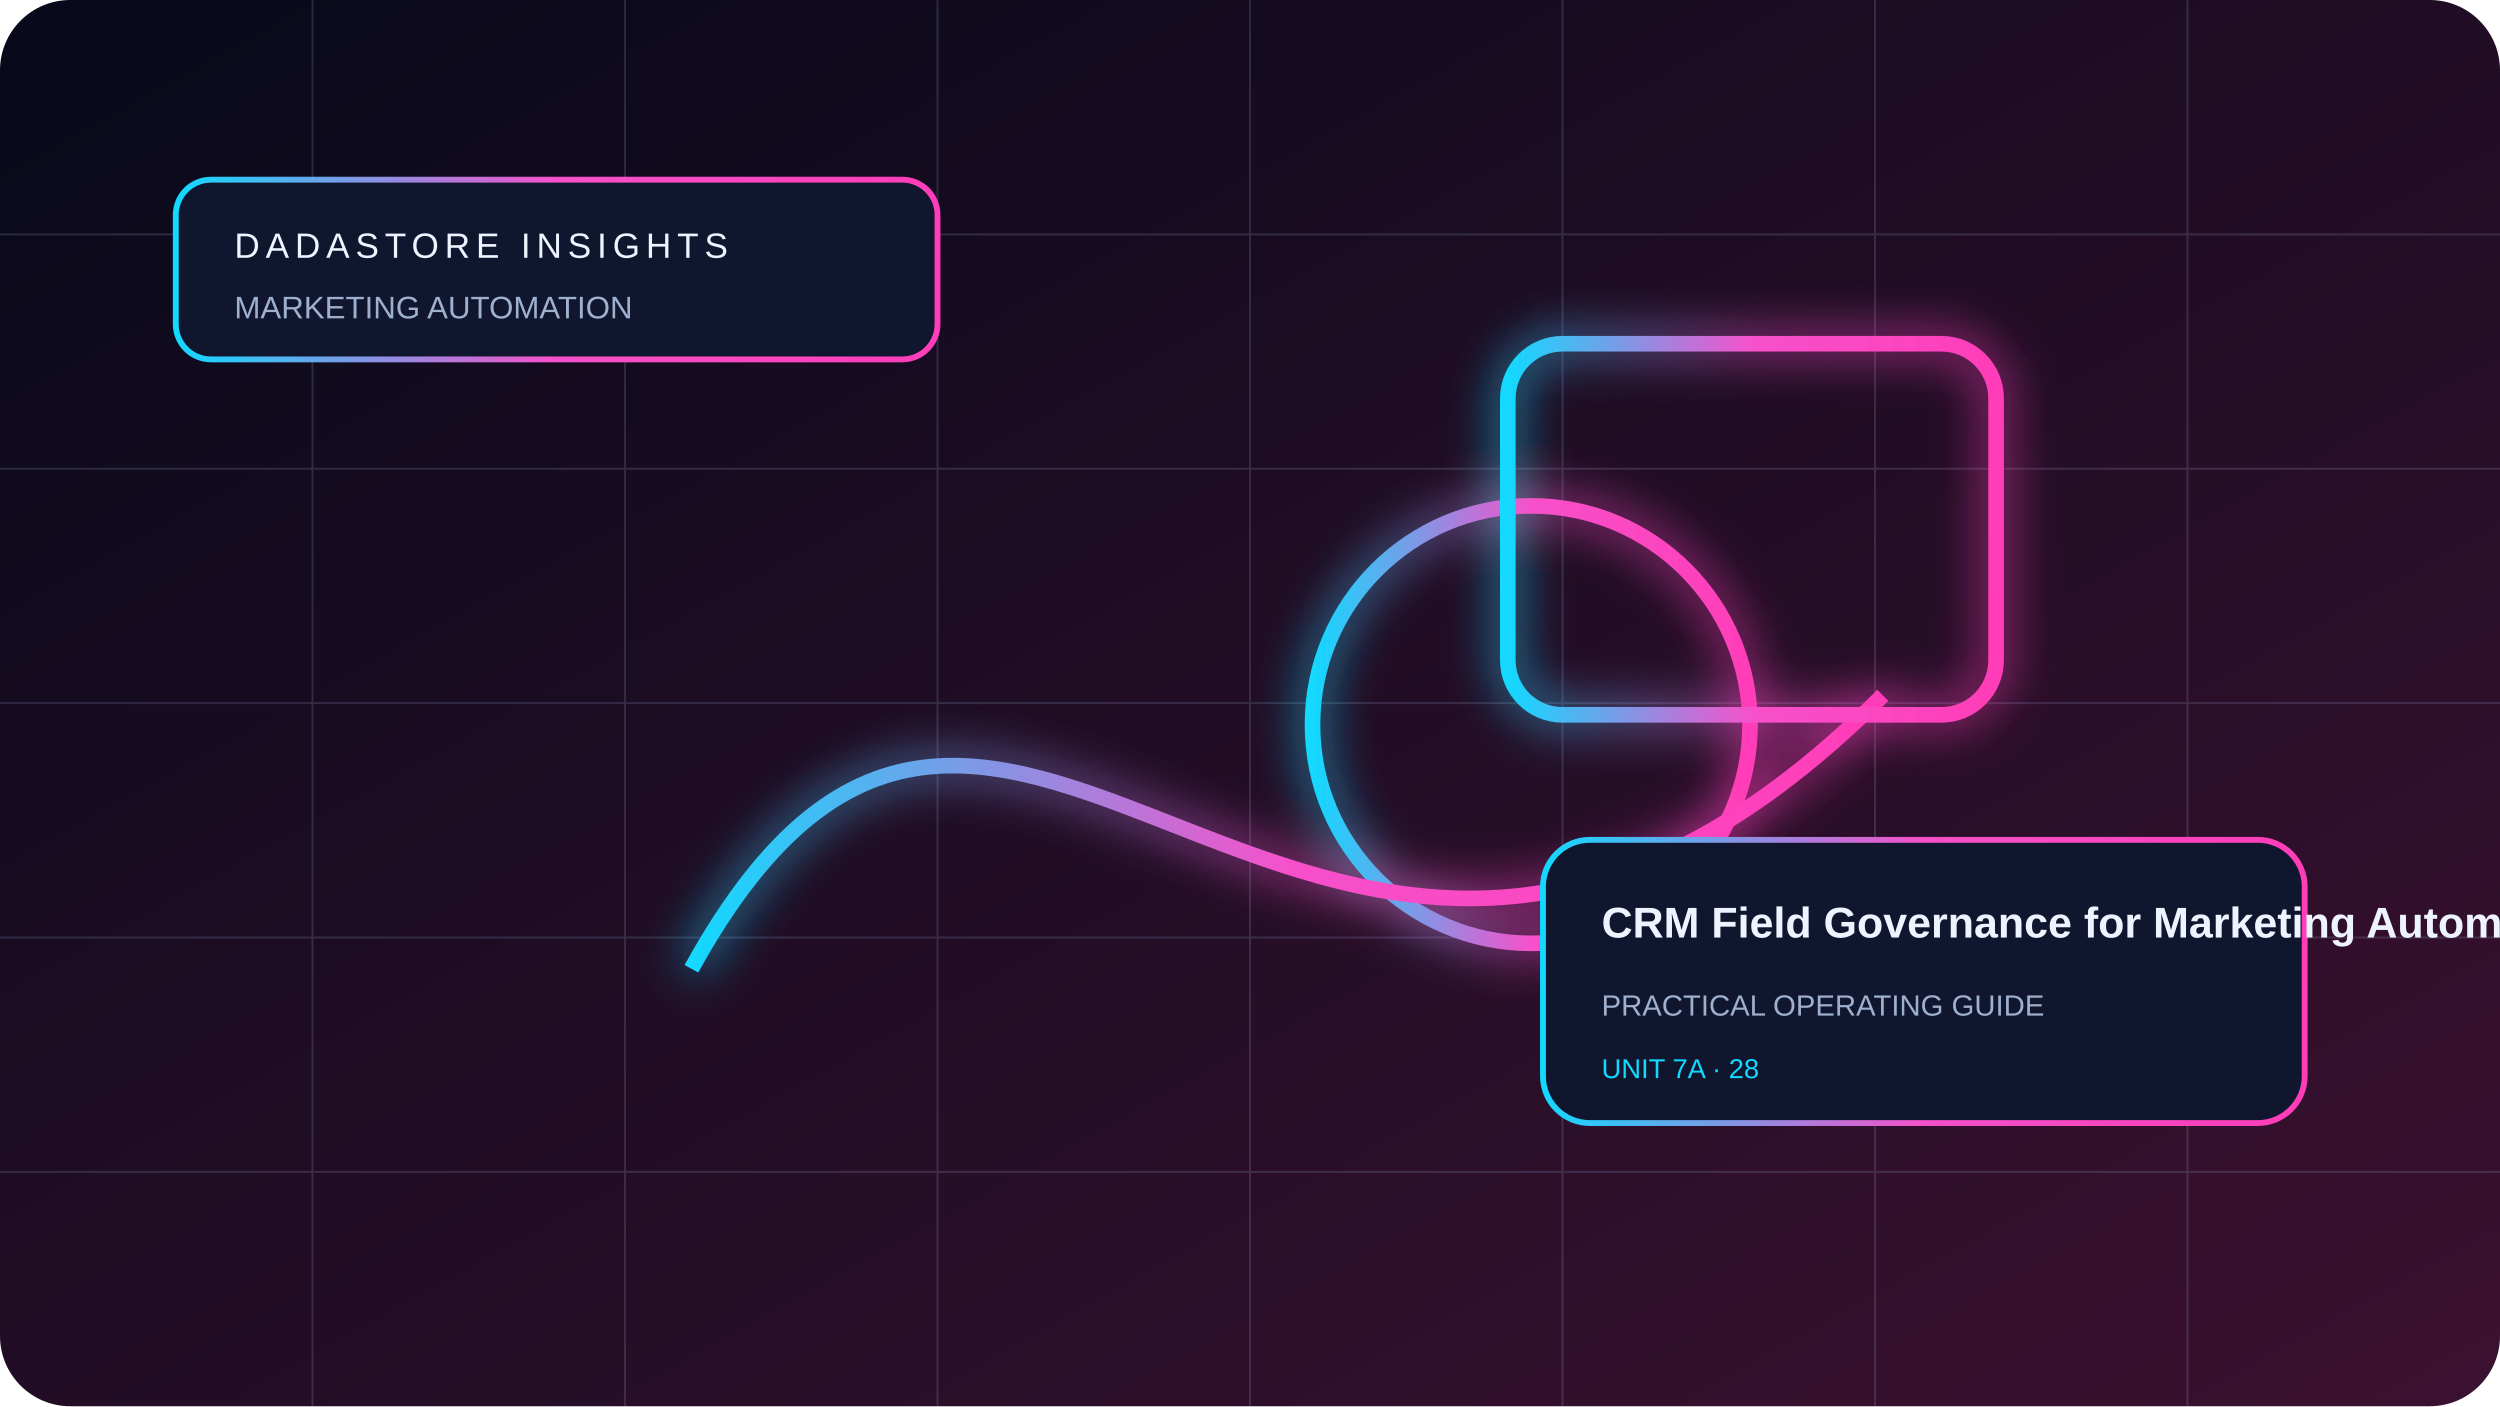
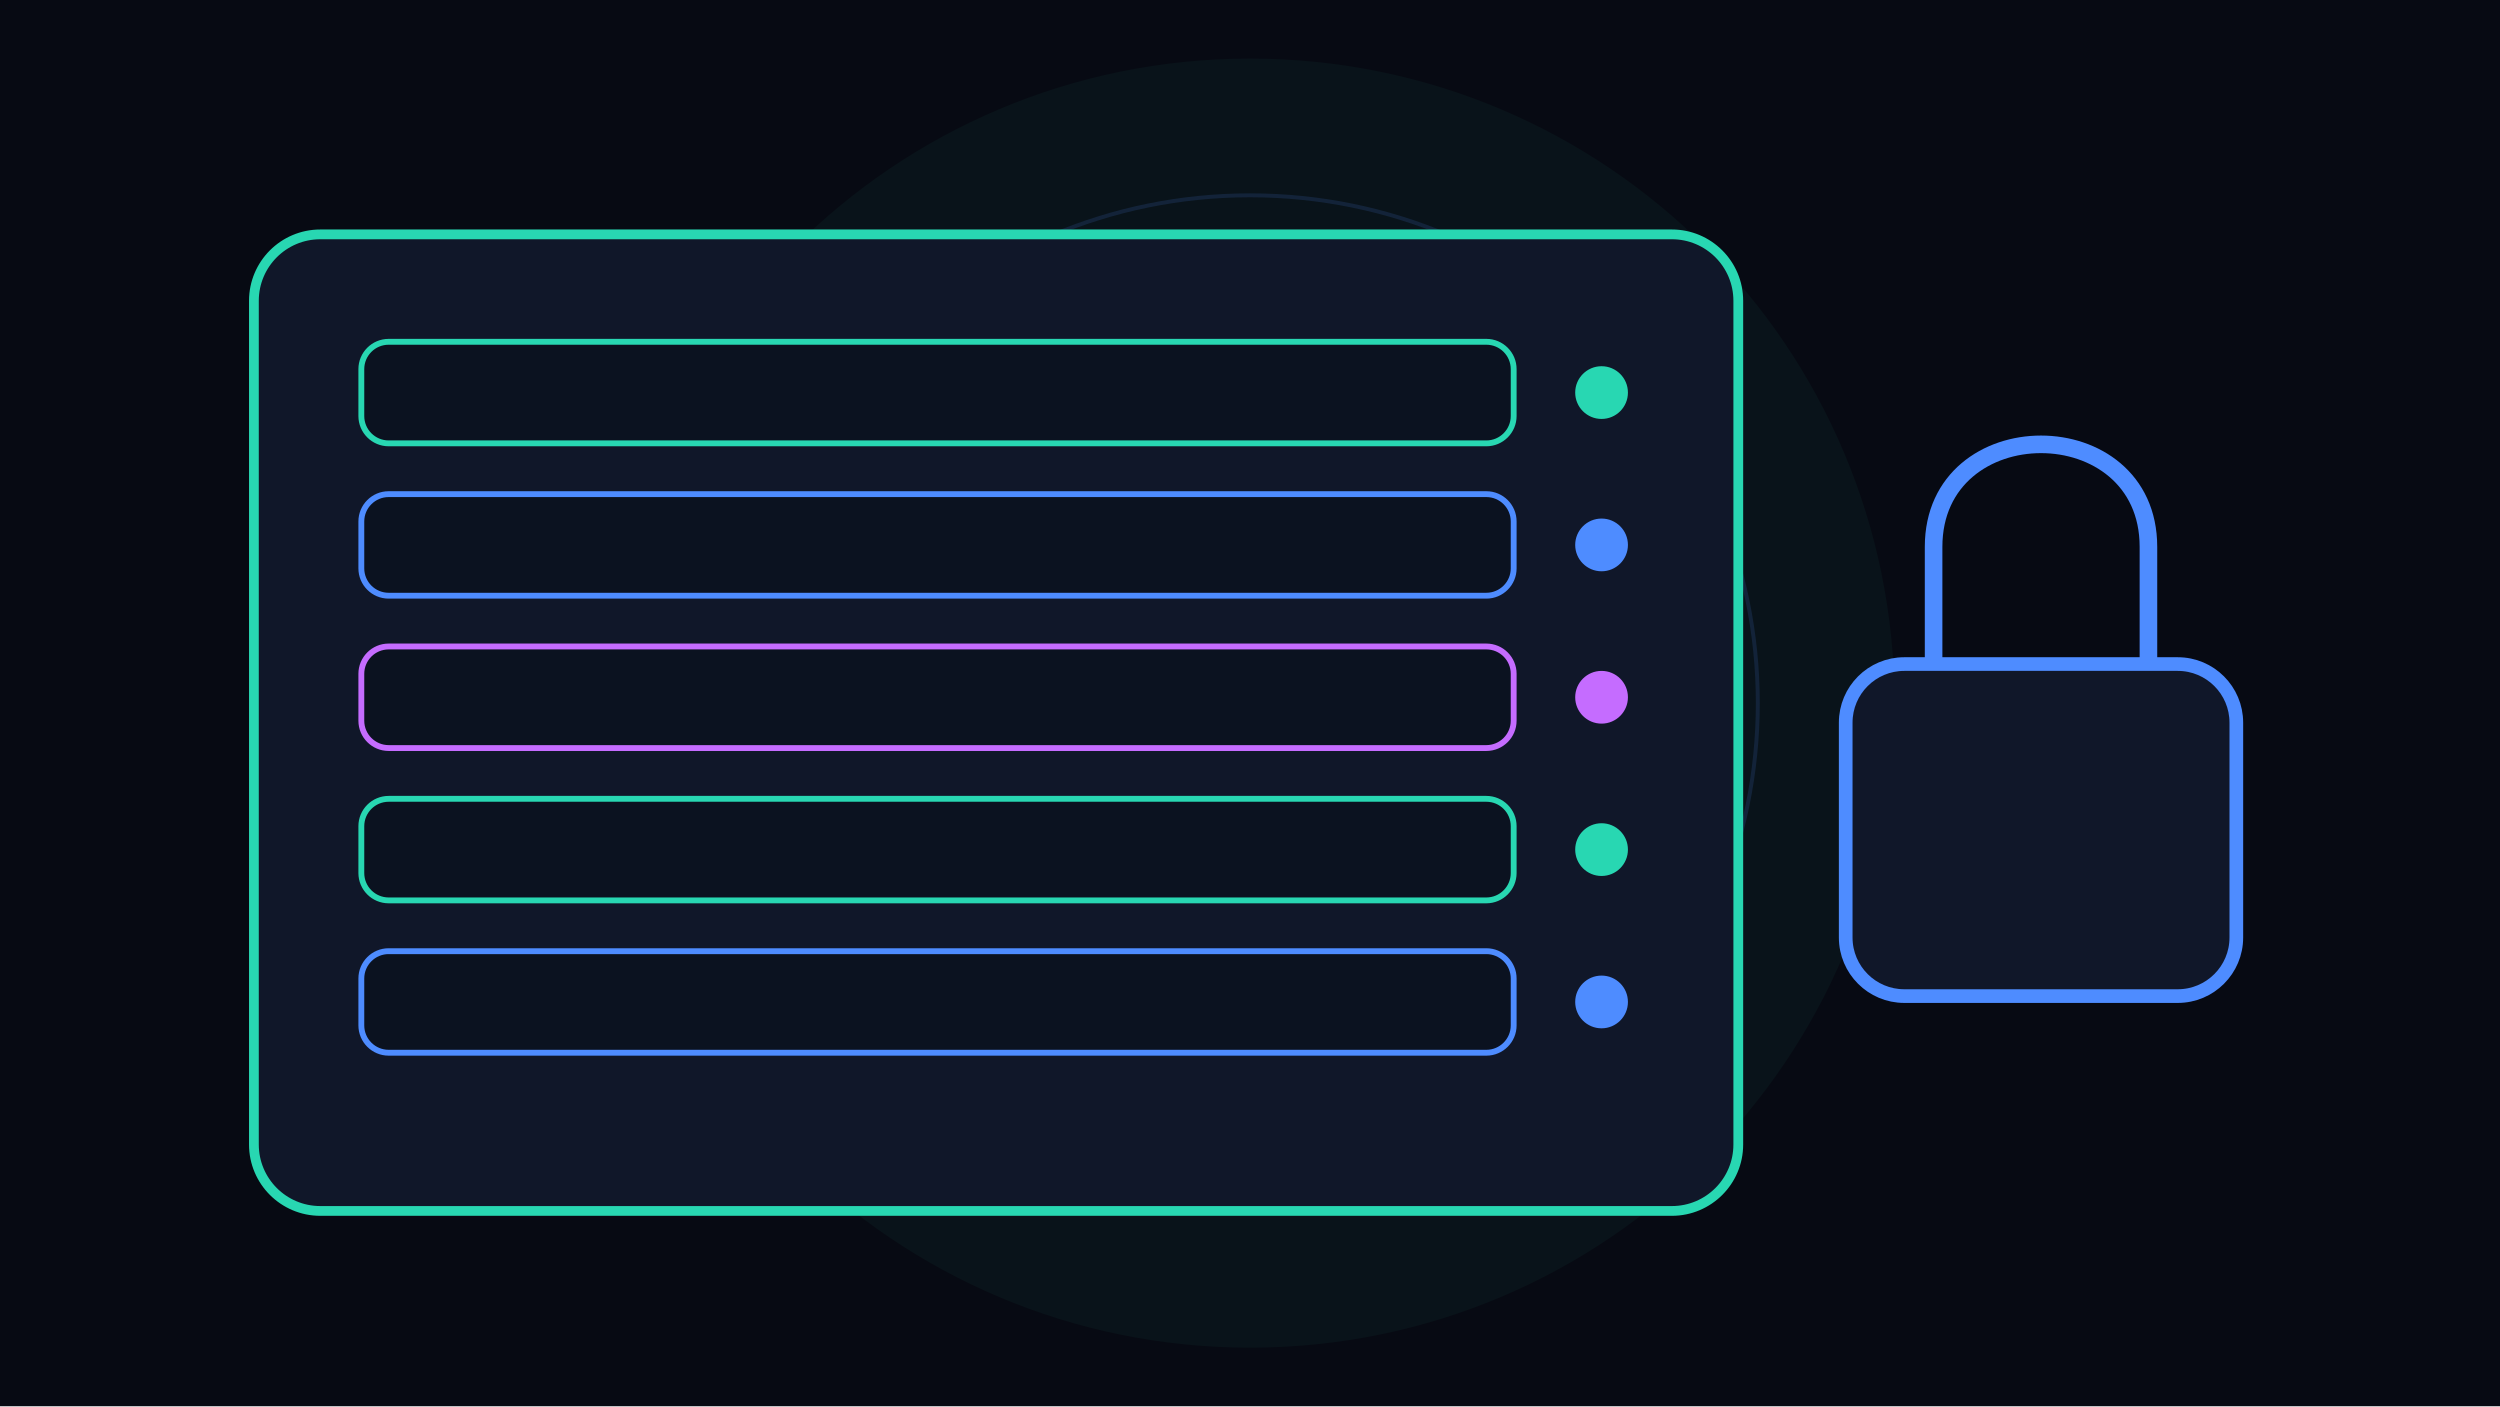
- <svg xmlns="http://www.w3.org/2000/svg" viewBox="0 0 1280 720" role="img" aria-labelledby="title desc">
+ <svg xmlns="http://www.w3.org/2000/svg" width="1280" height="720" viewBox="0 0 1280 720" role="img" aria-labelledby="u7d-title-28 u7d-desc-28" data-unit7d-composition="u7d-28-crm-field-governance-for-marketing-automation" data-unit7d-family="CRM schema stack">
  <defs>
-     <linearGradient id="bg" x1="0" y1="0" x2="1" y2="1">
-       <stop stop-color="#07091a" />
-       <stop offset="1" stop-color="hsl(316 55% 15%)" />
+     <linearGradient id="u7d-accent-28" x1="0" y1="0" x2="1" y2="1">
+       <stop stop-color="#28d7b2" />
+       <stop offset=".55" stop-color="#4e8cff" />
+       <stop offset="1" stop-color="#c56cff" />
    </linearGradient>
-     <linearGradient id="line" x1="0" y1="0" x2="1" y2="0">
-       <stop stop-color="#12d9ff" />
-       <stop offset=".5" stop-color="hsl(316 90% 64%)" />
-       <stop offset="1" stop-color="#ff3db8" />
-     </linearGradient>
-     <filter id="glow">
-       <feGaussianBlur stdDeviation="12" result="b" />
-       <feMerge>
-         <feMergeNode in="b" />
-         <feMergeNode in="SourceGraphic" />
-       </feMerge>
-     </filter>
  </defs>
-   <rect width="1280" height="720" rx="36" fill="url(#bg)" />
-   <g opacity=".18" stroke="#a8b8e8">
-     <path d="M0 120H1280M0 240H1280M0 360H1280M0 480H1280M0 600H1280" />
-     <path d="M160 0V720M320 0V720M480 0V720M640 0V720M800 0V720M960 0V720M1120 0V720" />
+   <rect width="1280" height="720" fill="#070a13" />
+   <circle cx="640" cy="360" r="330" fill="#28d7b2" opacity=".045" />
+   <circle cx="640" cy="360" r="260" fill="none" stroke="#4e8cff" stroke-width="2" opacity=".14" />
+   <g data-visual-type="stack">
+     <rect x="130" y="120" width="760" height="500" rx="34" fill="#101729" stroke="#28d7b2" stroke-width="5" opacity="1" />
+     <rect x="185" y="175" width="590" height="52" rx="14" fill="#0b1220" stroke="#28d7b2" stroke-width="3" opacity="1" />
+     <circle cx="820" cy="201" r="13" fill="#28d7b2" stroke="#28d7b2" stroke-width="1" opacity="1" />
+     <rect x="185" y="253" width="590" height="52" rx="14" fill="#0b1220" stroke="#4e8cff" stroke-width="3" opacity="1" />
+     <circle cx="820" cy="279" r="13" fill="#4e8cff" stroke="#4e8cff" stroke-width="1" opacity="1" />
+     <rect x="185" y="331" width="590" height="52" rx="14" fill="#0b1220" stroke="#c56cff" stroke-width="3" opacity="1" />
+     <circle cx="820" cy="357" r="13" fill="#c56cff" stroke="#c56cff" stroke-width="1" opacity="1" />
+     <rect x="185" y="409" width="590" height="52" rx="14" fill="#0b1220" stroke="#28d7b2" stroke-width="3" opacity="1" />
+     <circle cx="820" cy="435" r="13" fill="#28d7b2" stroke="#28d7b2" stroke-width="1" opacity="1" />
+     <rect x="185" y="487" width="590" height="52" rx="14" fill="#0b1220" stroke="#4e8cff" stroke-width="3" opacity="1" />
+     <circle cx="820" cy="513" r="13" fill="#4e8cff" stroke="#4e8cff" stroke-width="1" opacity="1" />
+     <path d="M990 350V280C990 210 1100 210 1100 280V350" stroke="#4e8cff" stroke-width="9" fill="none" opacity="1" stroke-linecap="round" stroke-linejoin="round" />
+     <rect x="945" y="340" width="200" height="170" rx="30" fill="#101729" stroke="#4e8cff" stroke-width="7" opacity="1" />
  </g>
-   <g fill="none" stroke="url(#line)" stroke-width="8" filter="url(#glow)">
-     <circle cx="784" cy="371" r="112" />
-     <path d="M354 496 C514 206,674 646,964 356" />
-     <rect x="772" y="176" width="250" height="190" rx="28" />
-   </g>
-   <g fill="#10162e" stroke="url(#line)" stroke-width="3">
-     <rect x="90" y="92" width="390" height="92" rx="18" />
-     <rect x="790" y="430" width="390" height="145" rx="24" />
-   </g>
-   <g fill="#edf4ff" font-family="Arial,sans-serif">
-     <text x="120" y="132" font-size="18" letter-spacing="3">DADASTORE INSIGHTS</text>
-     <text x="120" y="163" font-size="16" fill="#9fb0cf">MARKETING AUTOMATION</text>
-     <text x="820" y="480" font-size="22" font-weight="700">CRM Field Governance for Marketing Automation</text>
-     <text x="820" y="520" font-size="15" fill="#9fb0cf">PRACTICAL OPERATING GUIDE</text>
-     <text x="820" y="552" font-size="14" fill="#12d9ff">UNIT 7A · 28</text>
-   </g>
+   <path d="M70 665H1210" stroke="url(#u7d-accent-28)" stroke-width="3" opacity=".5" />
</svg>
